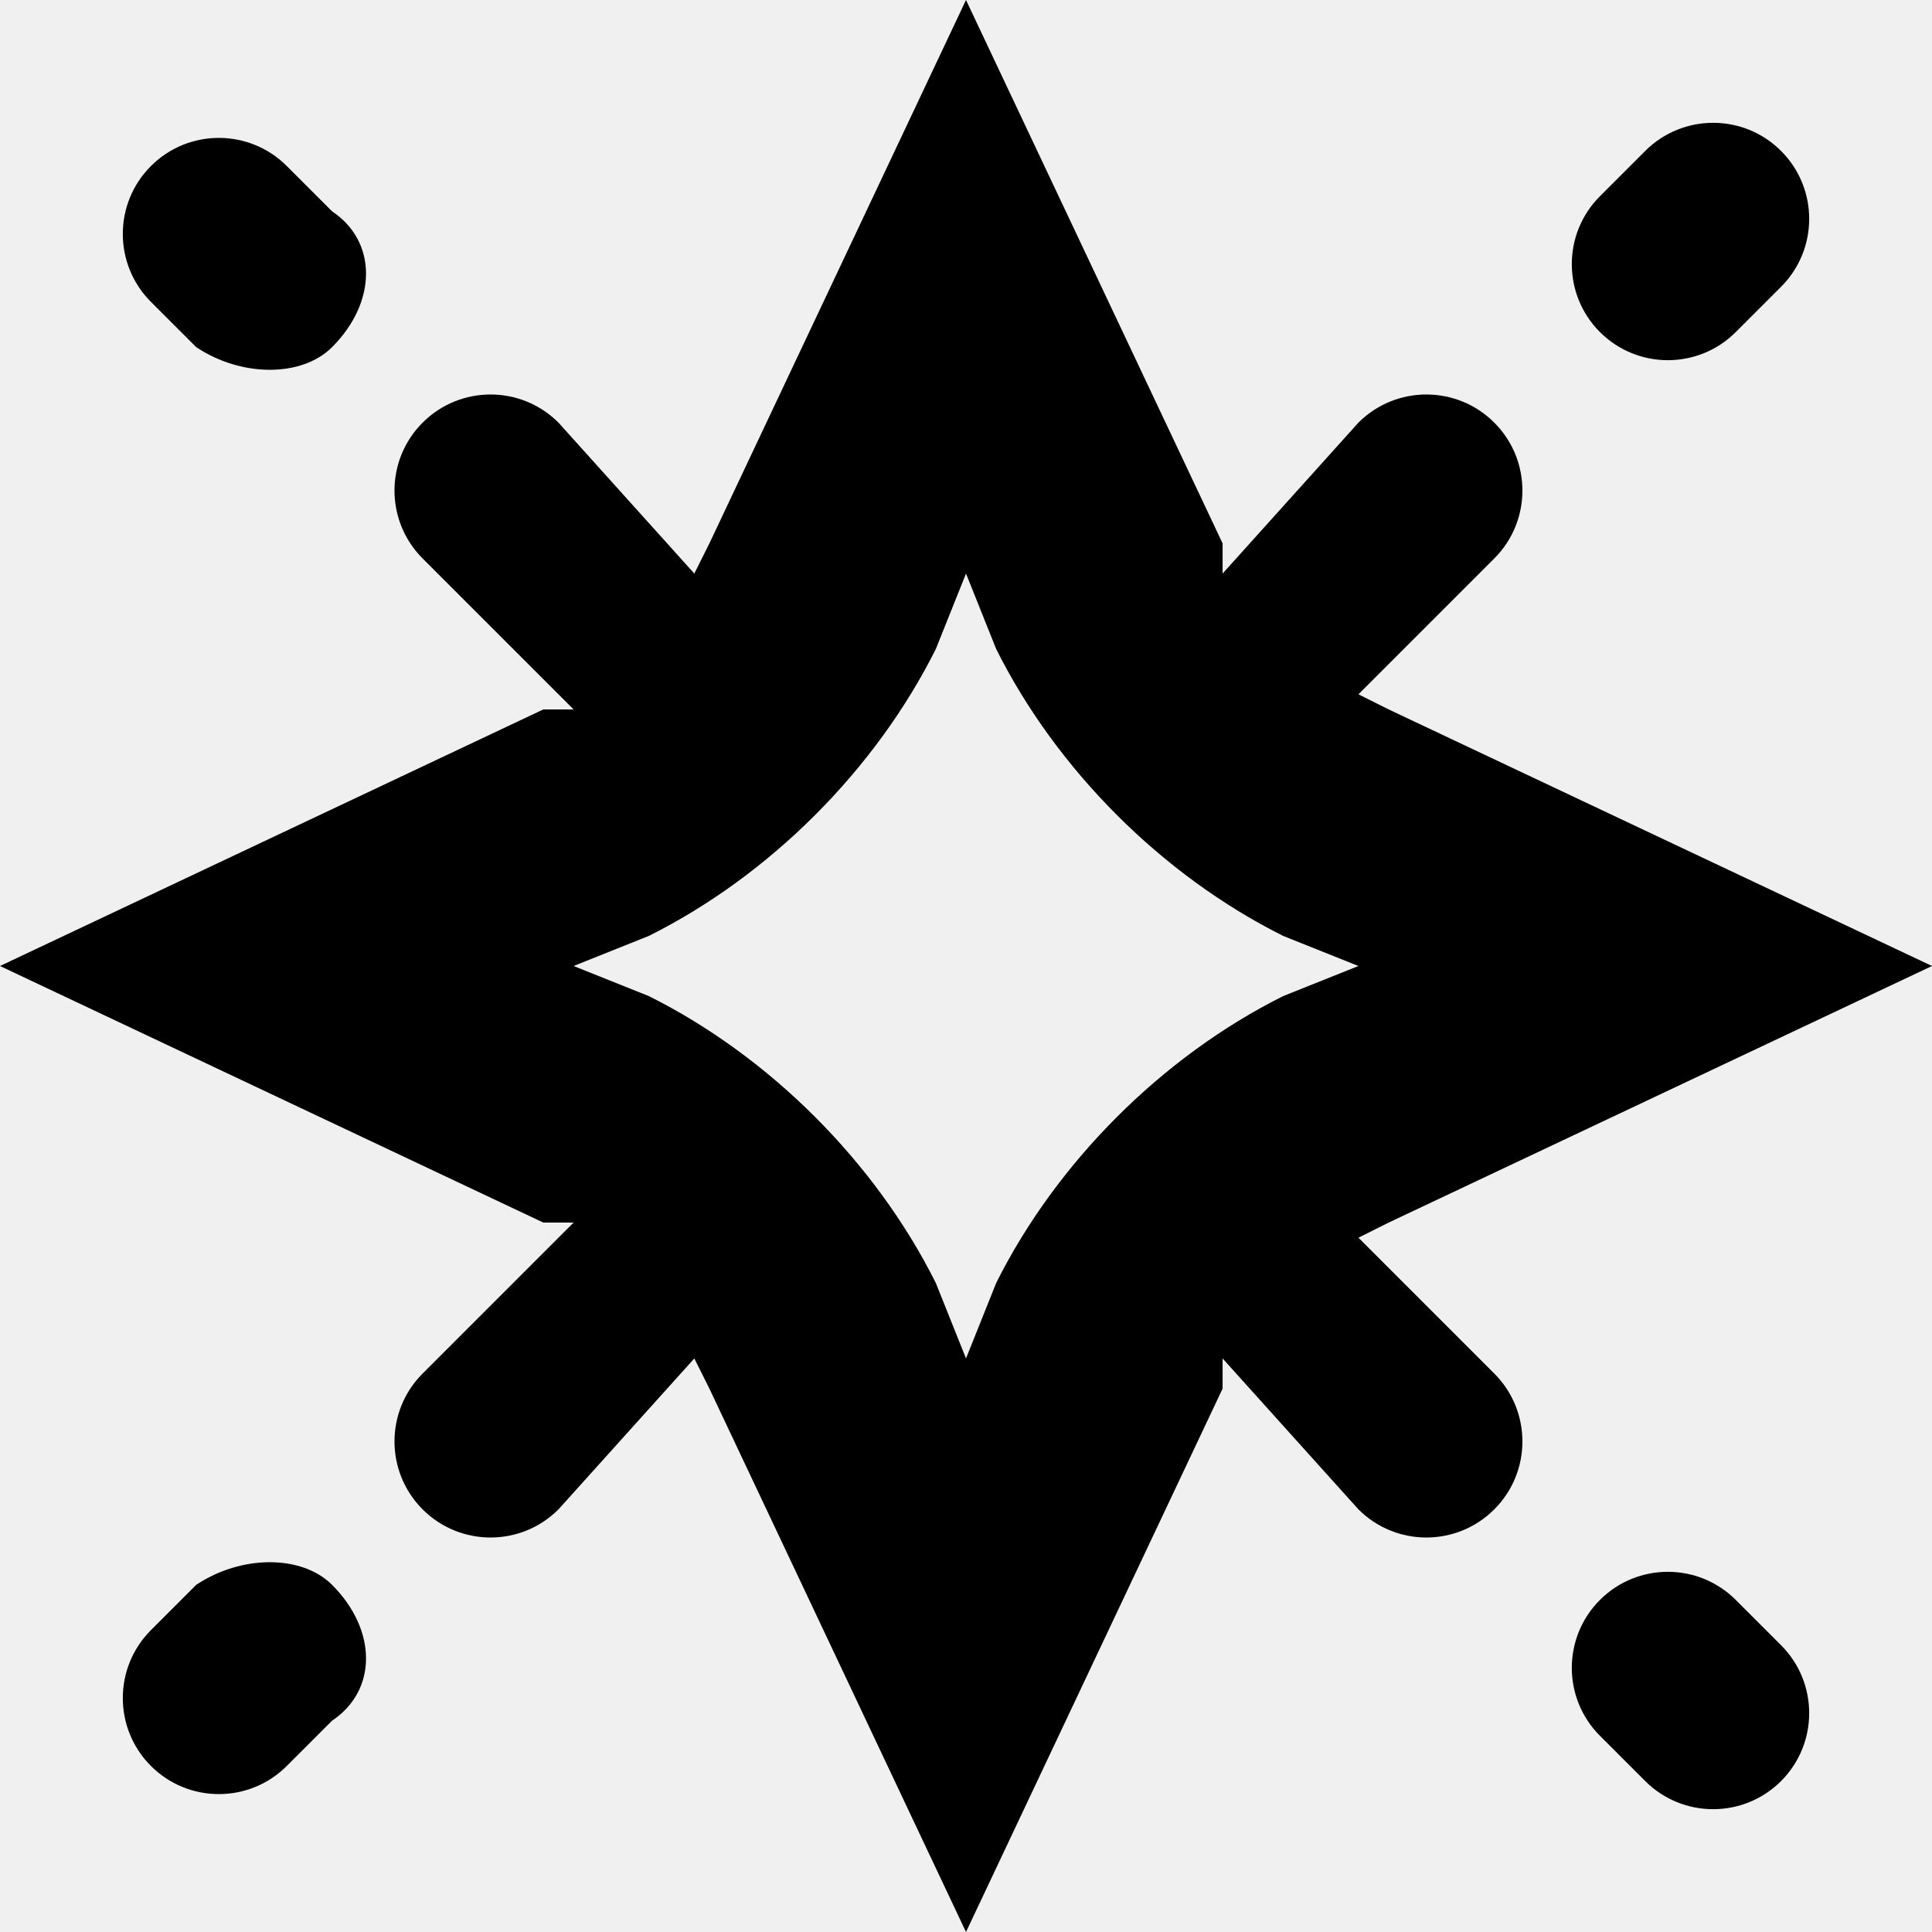
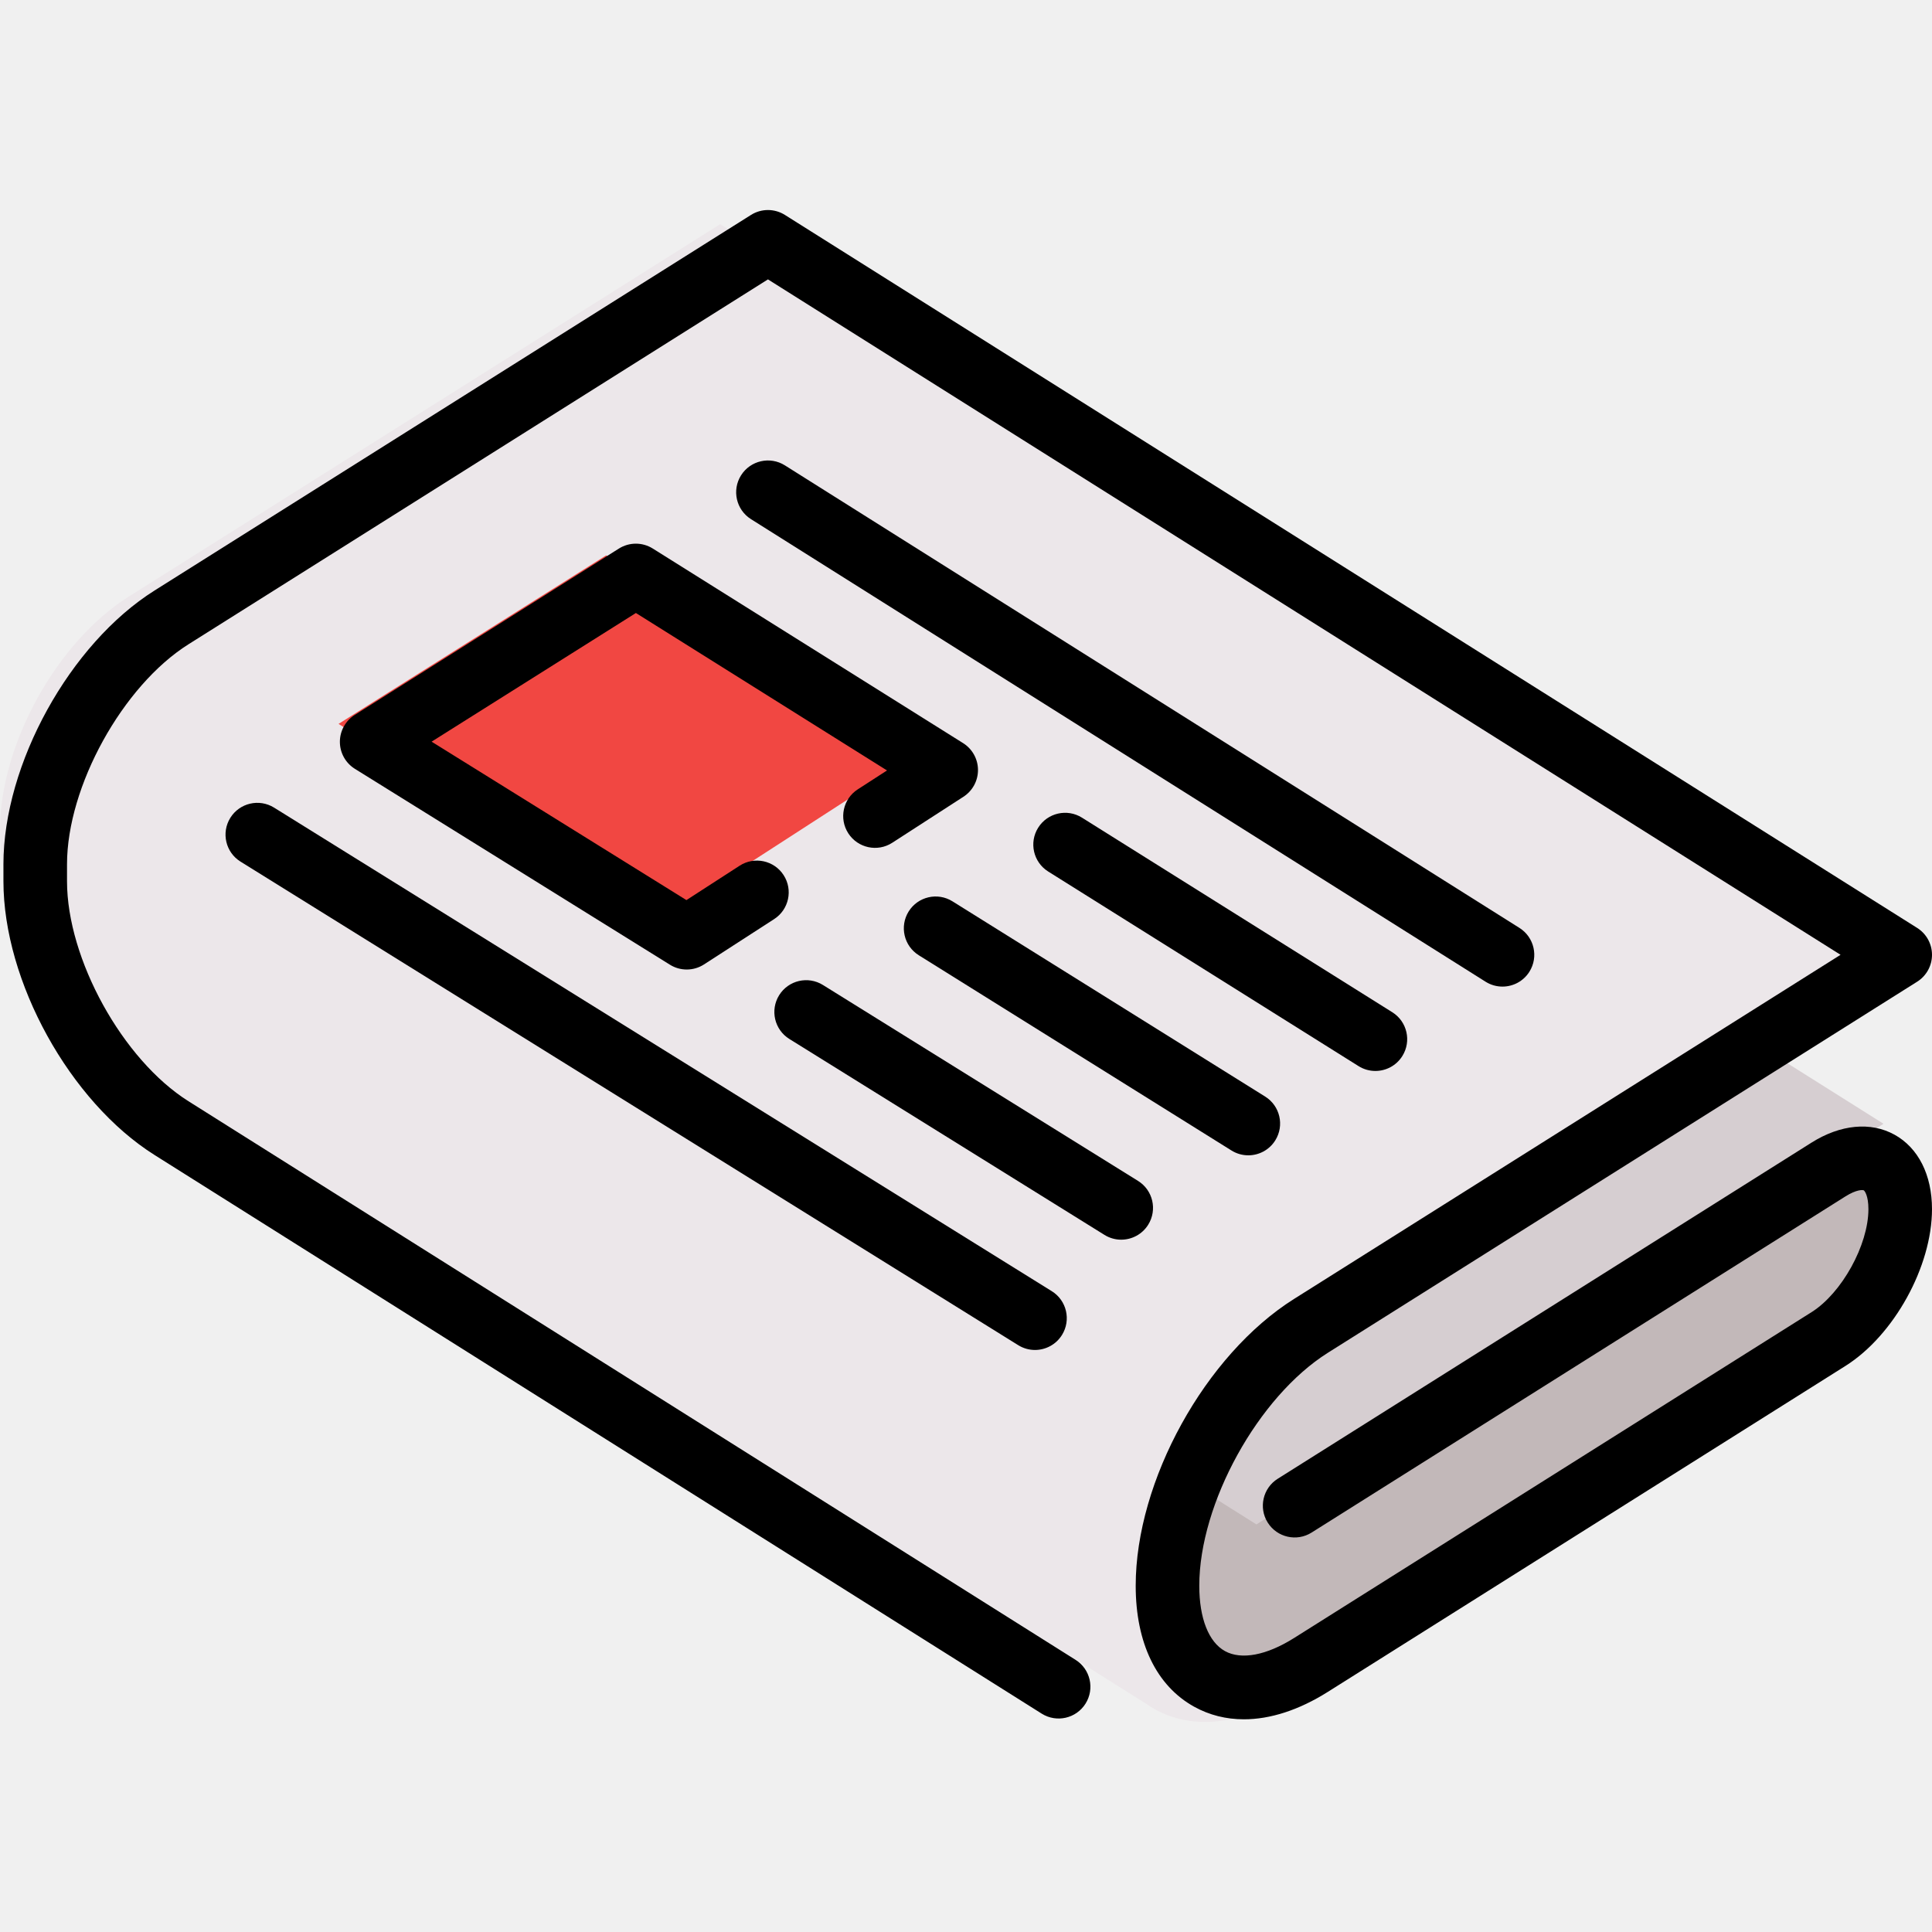
- <svg xmlns="http://www.w3.org/2000/svg" viewBox="0 0 128 128">
-   <path fill-rule="evenodd" d="M81 36 64 0 47 36l-1 2-9-10a6 6 0 0 0-9 9l10 10h-2L0 64l36 17h2L28 91a6 6 0 1 0 9 9l9-10 1 2 17 36 17-36v-2l9 10a6 6 0 1 0 9-9l-9-9 2-1 36-17-36-17-2-1 9-9a6 6 0 1 0-9-9l-9 10v-2Zm-17 2-2 5c-4 8-11 15-19 19l-5 2 5 2c8 4 15 11 19 19l2 5 2-5c4-8 11-15 19-19l5-2-5-2c-8-4-15-11-19-19l-2-5Z" clip-rule="evenodd" />
-   <path d="M118 19a6 6 0 0 0-9-9l-3 3a6 6 0 1 0 9 9l3-3Zm-96 4c-2 2-6 2-9 0l-3-3a6 6 0 1 1 9-9l3 3c3 2 3 6 0 9Zm0 82c-2-2-6-2-9 0l-3 3a6 6 0 1 0 9 9l3-3c3-2 3-6 0-9Zm96 4a6 6 0 0 1-9 9l-3-3a6 6 0 1 1 9-9l3 3Z" />
-   <style>path{fill:#000}@media (prefers-color-scheme:dark){path{fill:#fff}}</style>
+ <svg xmlns="http://www.w3.org/2000/svg" height="800px" width="800px" version="1.1" id="Layer_1" viewBox="0 0 512 512" xml:space="preserve">
+   <path style="fill:#C2B8B9;" d="M480.741,306.635l-143.286,90.227l4.378-48.263c-21.179,13.336-38.509,44.727-38.509,69.756  s17.329,34.595,38.509,21.259l138.908-87.471c10.59-6.669,19.254-22.363,19.254-34.877  C499.995,304.75,491.331,299.967,480.741,306.635z" />
+   <polygon style="fill:#D6CED1;" points="196.32,107.123 70.304,238.584 332.966,403.99 499.15,297.813 " />
+   <path style="fill:#ECE7EA;" d="M331.343,453.307c-5.066-3.861-10.473-8.442-13.988-14.018c-1.141-0.185-2.198-0.527-3.141-1.047  c-4.422-2.442-6.959-8.872-6.959-17.641c0-22.147,15.831-50.825,34.573-62.626l150.256-94.616c3.937-2.478,5.119-7.68,2.64-11.618  c-0.677-1.075-1.561-1.936-2.564-2.582l0.008-0.006L206.654,69.364l-15.81-9.955L34.172,158.065  C15.011,170.13,0.001,197.319,0,219.965c0,22.645,15.011,49.836,34.174,61.902l269.58,169.666c0.747,0.519,1.513,1.014,2.317,1.459  c7.552,4.168,16.555,4.423,26.033,0.878C331.852,453.682,331.594,453.499,331.343,453.307z" />
+   <polygon style="fill:#F14742;" points="243.926,199.413 160.628,147.184 89.718,191.841 174.287,244.424 " />
+   <path d="M502.063,300.703c-6.315-3.485-14.328-2.719-21.987,2.102l-141.471,89.085c-3.937,2.48-5.119,7.681-2.64,11.618  c2.48,3.937,7.681,5.119,11.618,2.64l141.471-89.085c2.988-1.881,4.623-1.743,4.865-1.609c0.245,0.135,1.231,1.443,1.231,4.974  c0,9.49-7.044,22.251-15.074,27.308l-137.149,86.362c-7.292,4.592-13.959,5.854-18.291,3.464c-4.331-2.391-6.815-8.705-6.815-17.324  c0-21.834,15.609-50.109,34.085-61.742l156.159-98.332c2.45-1.542,3.935-4.235,3.935-7.129s-1.486-5.587-3.935-7.129L208.004,56.956  c-2.743-1.728-6.235-1.728-8.978,0l-158.06,99.53C18.506,170.629,0.911,202.5,0.911,229.043v4.493  c0,26.543,17.595,58.414,40.055,72.557l235.089,148.036c3.937,2.479,9.139,1.296,11.618-2.64c2.479-3.937,1.297-9.139-2.64-11.618  L49.945,291.835C32.498,280.85,17.76,254.152,17.76,233.536v-4.493c0-20.616,14.738-47.314,32.185-58.299l153.57-96.703  l284.251,178.992l-144.838,91.204c-23.527,14.815-41.956,48.198-41.956,76.001c0,15.158,5.512,26.549,15.521,32.075  c4.02,2.22,8.454,3.32,13.152,3.32c6.999,0,14.586-2.444,22.26-7.278l137.149-86.362c12.867-8.102,22.945-26.36,22.945-41.565  C512,311.379,508.378,304.19,502.063,300.703z" />
+   <path d="M398.168,261.458c2.799,0,5.535-1.394,7.137-3.936c2.479-3.937,1.297-9.139-2.64-11.618L208.004,123.327  c-3.938-2.479-9.139-1.296-11.618,2.64c-2.479,3.937-1.297,9.139,2.64,11.618l194.661,122.577  C395.081,261.039,396.633,261.458,398.168,261.458z" />
+   <path d="M364.488,283.815c2.805,0,5.547-1.4,7.145-3.951c2.472-3.942,1.281-9.141-2.662-11.612l-82.235-51.563  c-3.944-2.473-9.142-1.279-11.612,2.662c-2.472,3.943-1.281,9.141,2.662,11.612l82.235,51.563  C361.412,283.399,362.959,283.815,364.488,283.815z" />
+   <path d="M252.412,238.86c-3.946-2.464-9.143-1.263-11.608,2.685c-2.464,3.947-1.263,9.143,2.685,11.608l82.866,51.74  c1.388,0.866,2.929,1.279,4.454,1.279c2.809,0,5.557-1.405,7.154-3.964c2.464-3.947,1.263-9.143-2.685-11.608L252.412,238.86z" />
+   <path d="M164.02,145.373l-70.013,44.092c-2.457,1.547-3.944,4.249-3.935,7.153c0.009,2.904,1.511,5.597,3.976,7.13l83.498,51.916  c1.363,0.847,2.905,1.27,4.448,1.27c1.592,0,3.182-0.45,4.573-1.349l18.597-12.019c3.908-2.526,5.028-7.74,2.503-11.648  c-2.525-3.908-7.74-5.027-11.648-2.503l-14.11,9.12l-67.529-41.987l54.141-34.097l66.546,41.726l-7.758,5.014  c-3.908,2.526-5.028,7.74-2.503,11.648c2.526,3.908,7.744,5.028,11.648,2.503l18.871-12.197c2.418-1.564,3.871-4.254,3.852-7.134  c-0.02-2.879-1.51-5.549-3.949-7.079l-82.243-51.568C170.242,143.644,166.758,143.649,164.02,145.373z" />
+   <path d="M304.292,324.551c2.457-3.952,1.246-9.146-2.706-11.602l-83.5-51.918c-3.952-2.458-9.147-1.246-11.602,2.706  c-2.457,3.952-1.246,9.146,2.706,11.602l83.5,51.918c1.384,0.862,2.922,1.272,4.44,1.272  C299.945,328.529,302.697,327.118,304.292,324.551z" />
+   <path d="M61.037,216.738c-2.457,3.952-1.246,9.146,2.706,11.602l206.094,128.143c1.384,0.862,2.922,1.272,4.44,1.272  c2.815,0,5.567-1.411,7.162-3.977c2.457-3.952,1.246-9.146-2.706-11.602L72.639,214.031  C68.687,211.574,63.492,212.787,61.037,216.738z" />
</svg>
